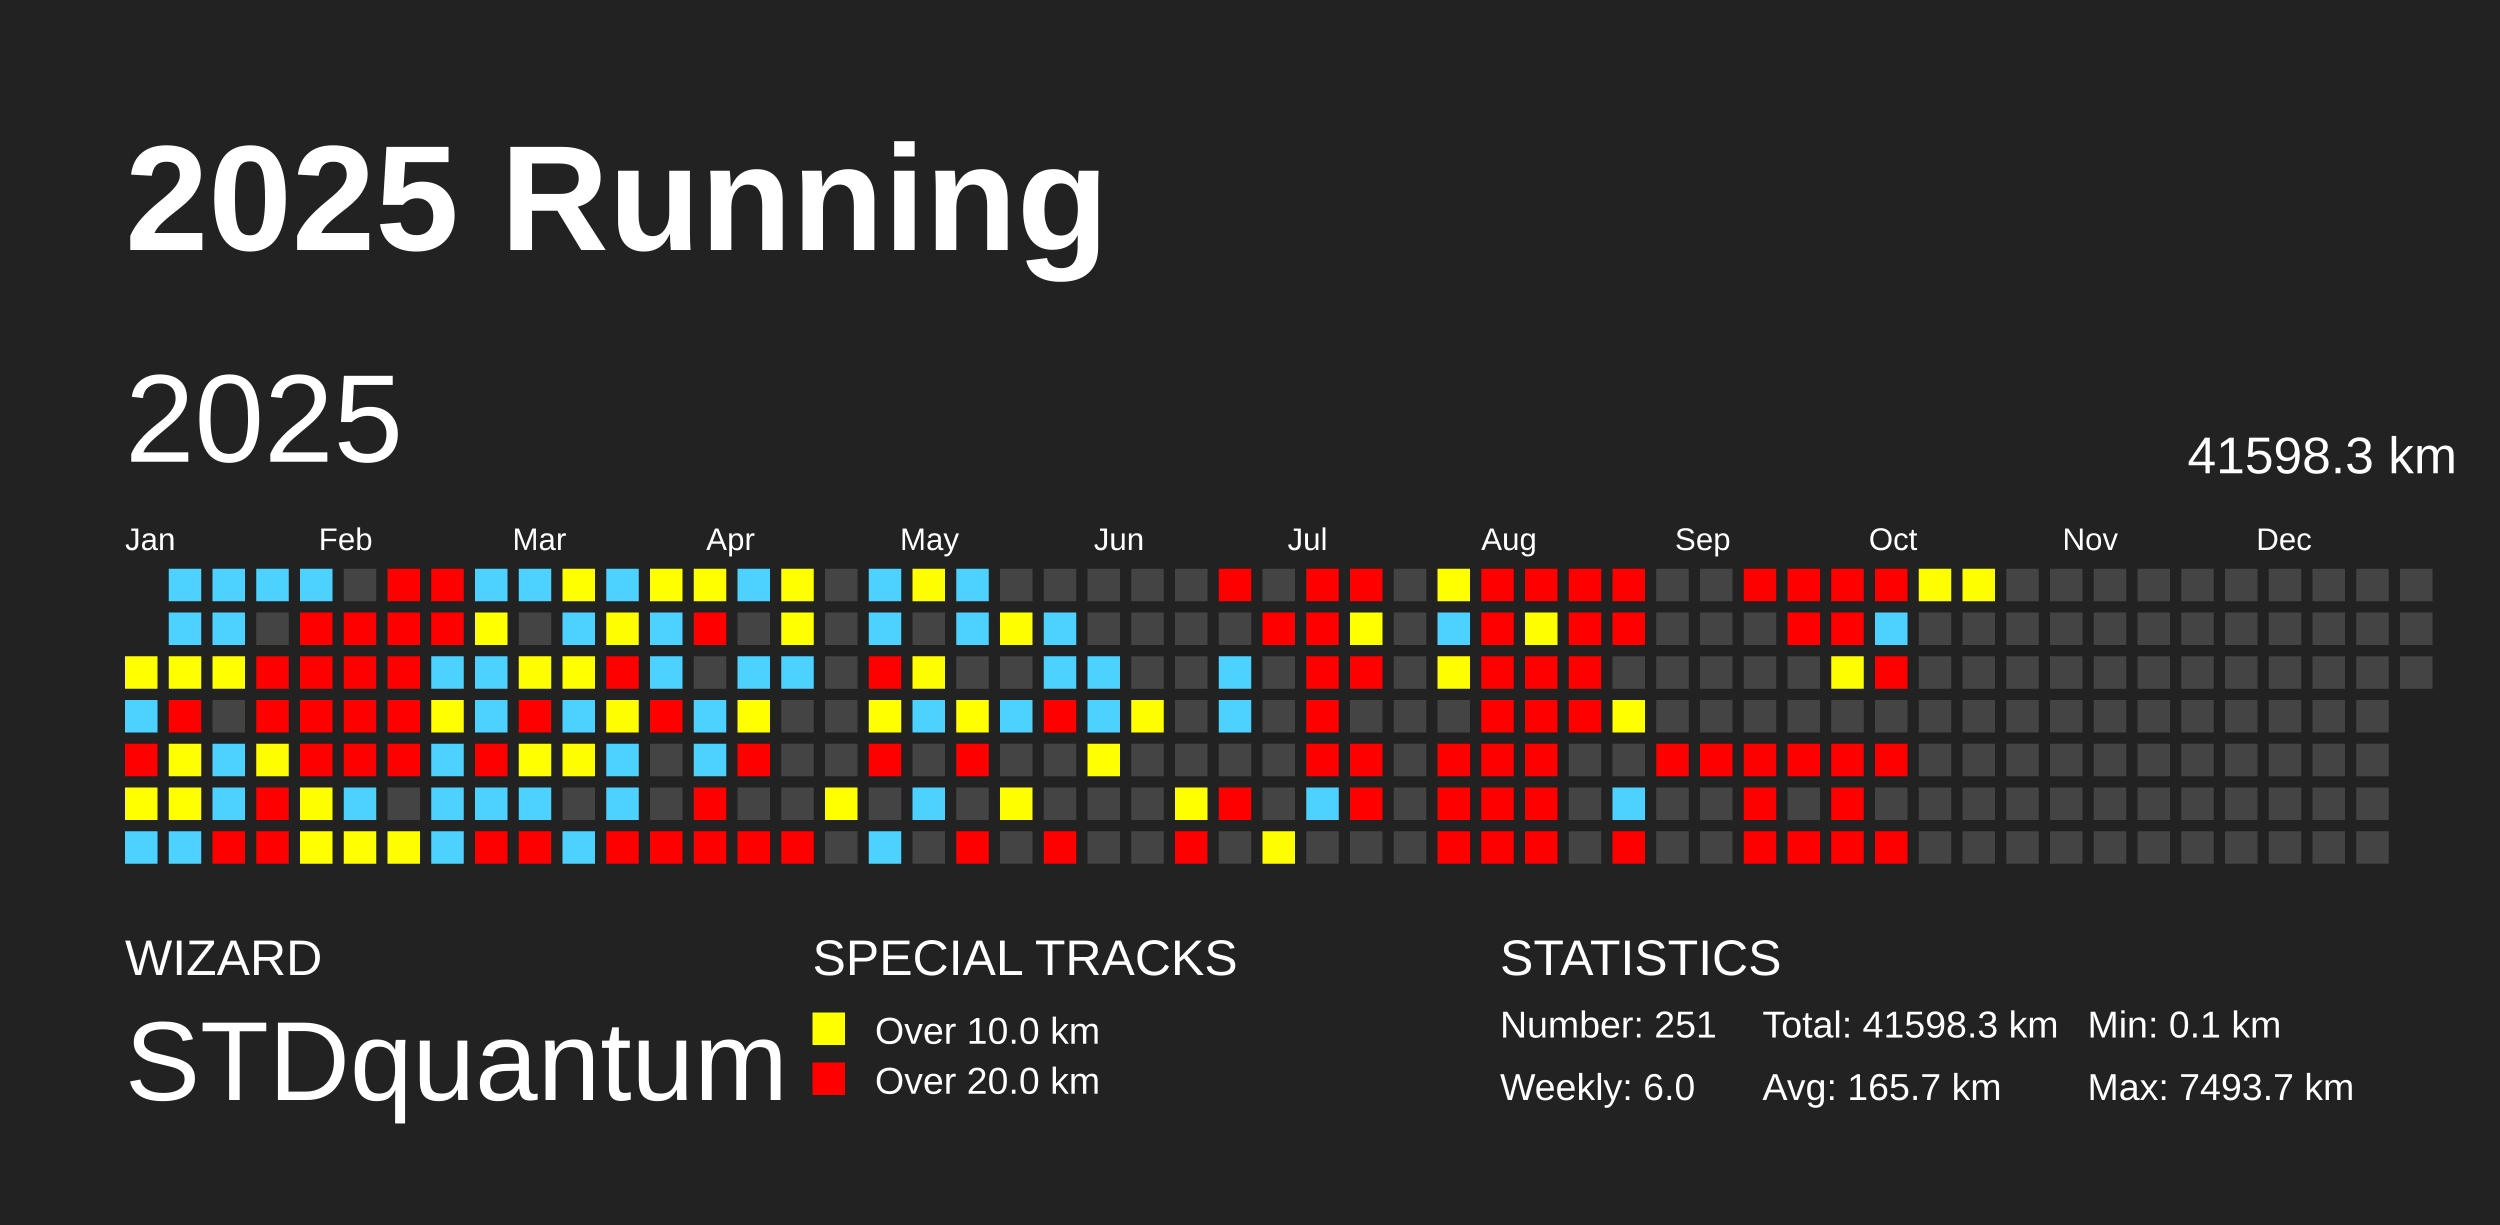
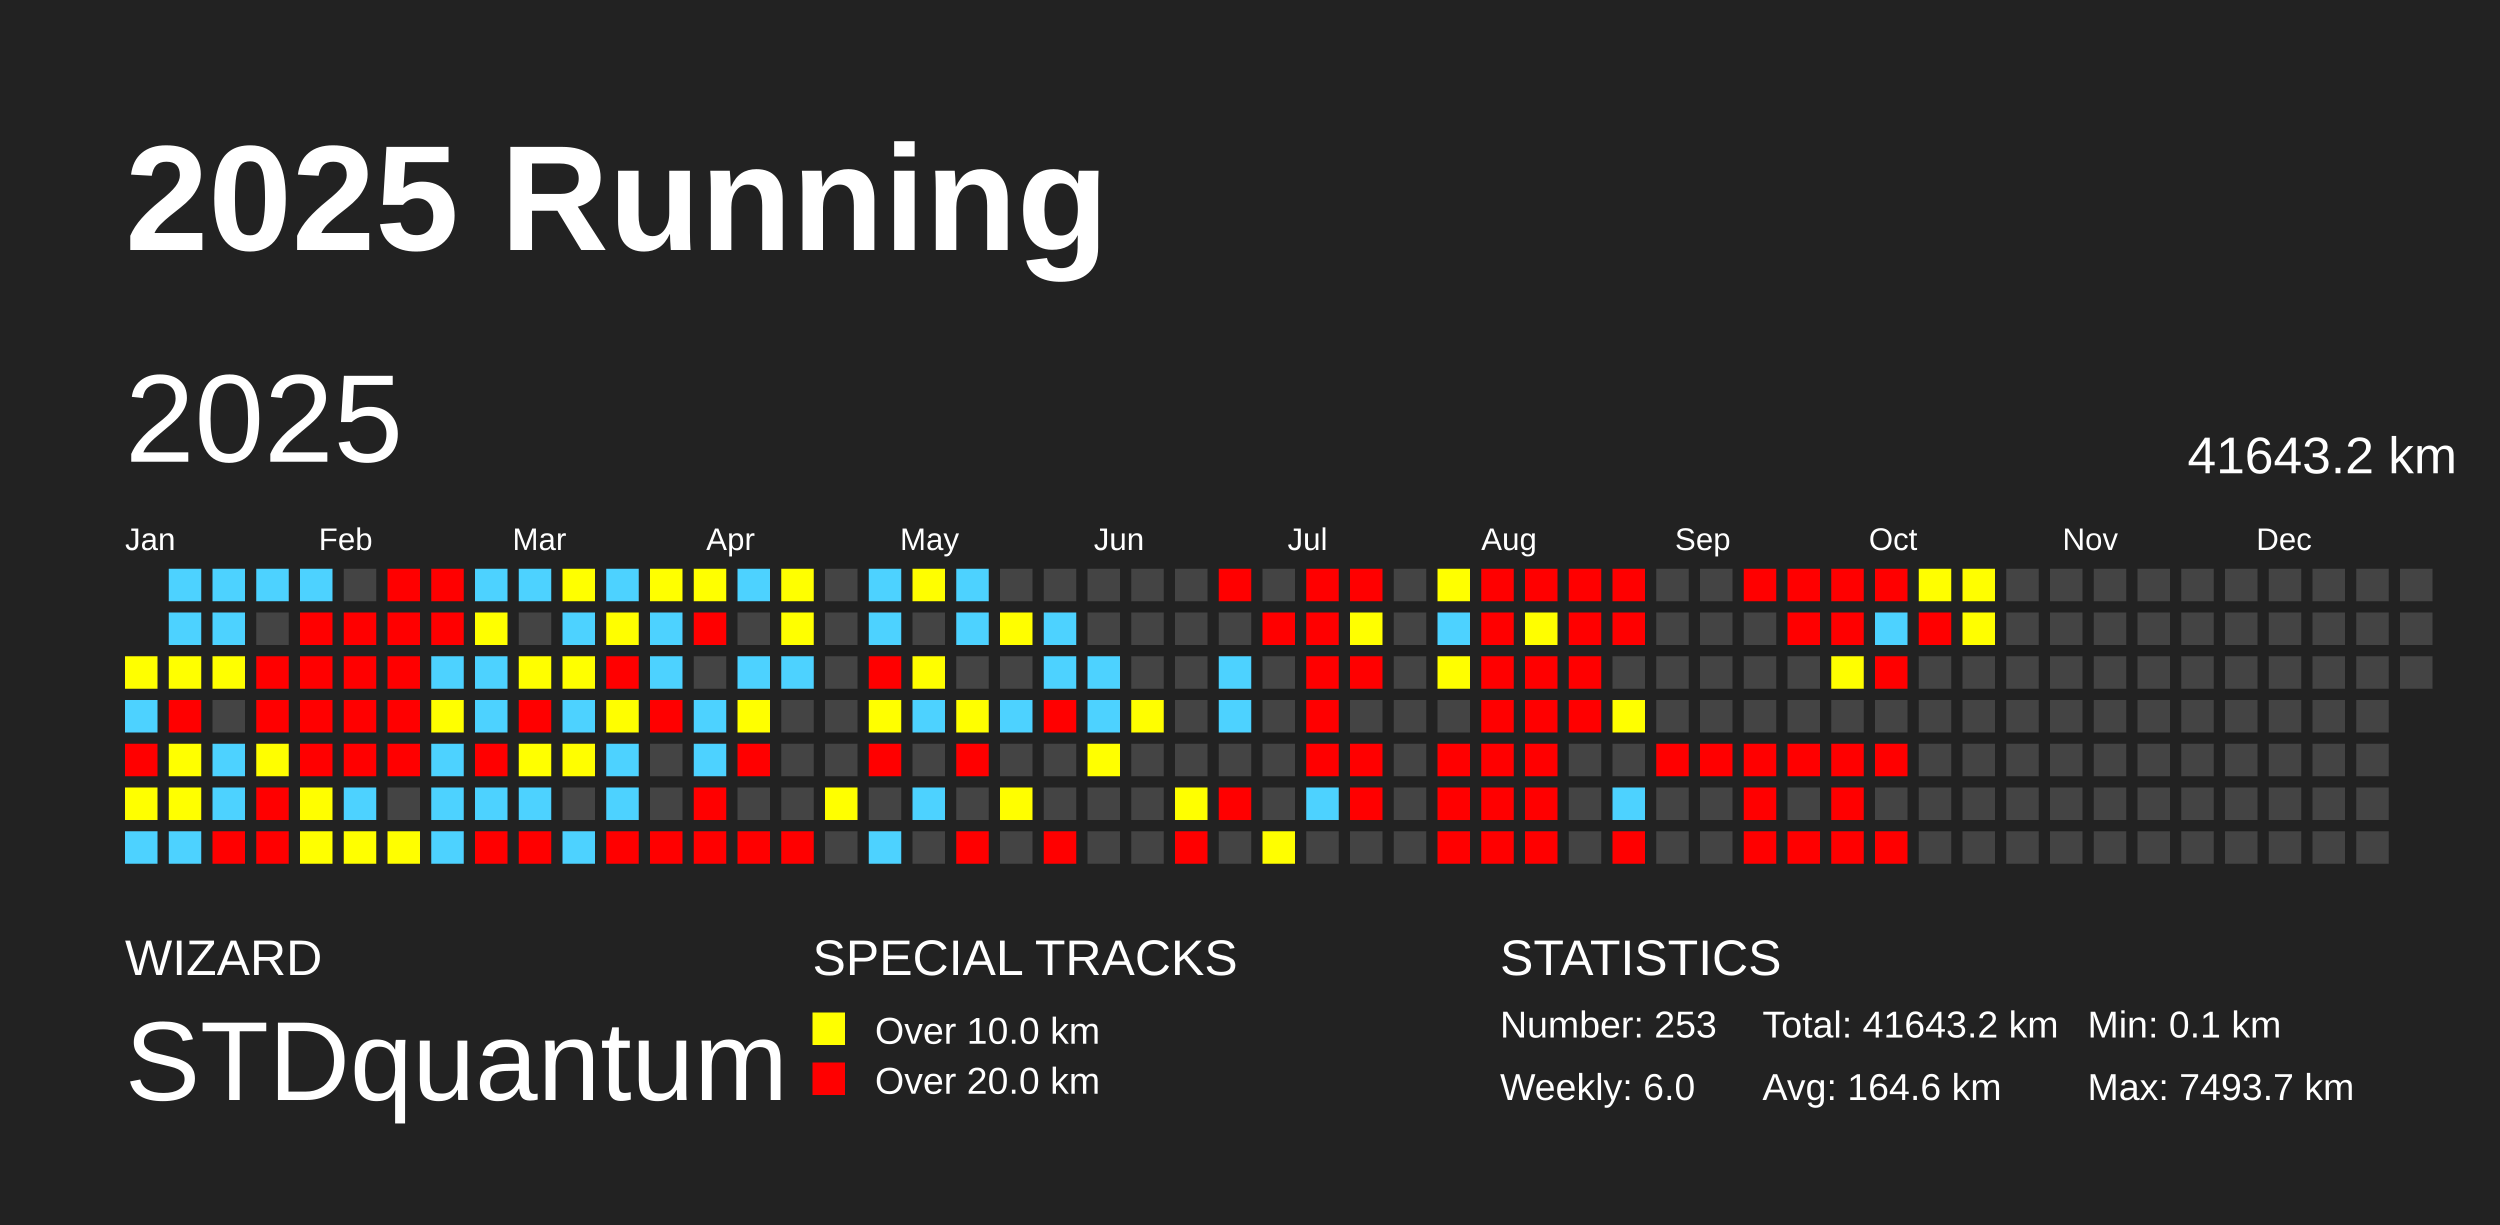
<svg xmlns="http://www.w3.org/2000/svg" baseProfile="full" height="98mm" version="1.1" viewBox="0,0,200,98" width="200mm">
  <defs />
  <rect fill="#222222" height="98" width="200" x="0" y="0" />
  <text fill="#FFFFFF" style="font-size:12px; font-family:Arial; font-weight:bold;" x="10" y="20">2025 Running</text>
  <text fill="#FFFFFF" style="font-size:4px; font-family:Arial" x="10" y="78">WIZARD</text>
  <text fill="#FFFFFF" style="font-size:9px; font-family:Arial" x="10" y="88">STDquantum</text>
  <text fill="#FFFFFF" style="font-size:4px; font-family:Arial" x="65" y="78">SPECIAL TRACKS</text>
  <rect fill="yellow" height="2.6" width="2.6" x="65" y="81" />
  <text fill="#FFFFFF" style="font-size:3px; font-family:Arial" x="70" y="83.5">Over 10.0 km</text>
  <rect fill="red" height="2.6" width="2.6" x="65" y="85" />
  <text fill="#FFFFFF" style="font-size:3px; font-family:Arial" x="70" y="87.5">Over 20.0 km</text>
  <text fill="#FFFFFF" style="font-size:4px; font-family:Arial" x="120" y="78">STATISTICS</text>
-   <text fill="#FFFFFF" style="font-size:3px; font-family:Arial" x="120" y="83">Number: 251</text>
+   <text fill="#FFFFFF" style="font-size:3px; font-family:Arial" x="120" y="83">Number: 253</text>
  <text fill="#FFFFFF" style="font-size:3px; font-family:Arial" x="120" y="88">Weekly: 6.0</text>
-   <text fill="#FFFFFF" style="font-size:3px; font-family:Arial" x="141" y="83">Total: 41598.3 km</text>
-   <text fill="#FFFFFF" style="font-size:3px; font-family:Arial" x="141" y="88">Avg: 165.7 km</text>
+   <text fill="#FFFFFF" style="font-size:3px; font-family:Arial" x="141" y="83">Total: 41643.2 km</text>
+   <text fill="#FFFFFF" style="font-size:3px; font-family:Arial" x="141" y="88">Avg: 164.6 km</text>
  <text fill="#FFFFFF" style="font-size:3px; font-family:Arial" x="167" y="83">Min: 0.1 km</text>
  <text fill="#FFFFFF" style="font-size:3px; font-family:Arial" x="167" y="88">Max: 7493.7 km</text>
  <text dominant-baseline="hanging" fill="#FFFFFF" style="font-size:10.0px; font-family:Arial;" x="10" y="30">2025</text>
-   <text dominant-baseline="hanging" fill="#FFFFFF" style="font-size:4.125px; font-family:Arial;" x="175" y="35">41598.3 km</text>
+   <text dominant-baseline="hanging" fill="#FFFFFF" style="font-size:4.125px; font-family:Arial;" x="175" y="35">41643.2 km</text>
  <text fill="#FFFFFF" style="font-size:2.5px; font-family:Arial" x="10.0" y="44">Jan</text>
  <text fill="#FFFFFF" style="font-size:2.5px; font-family:Arial" x="25.5" y="44">Feb</text>
  <text fill="#FFFFFF" style="font-size:2.5px; font-family:Arial" x="41.0" y="44">Mar</text>
  <text fill="#FFFFFF" style="font-size:2.5px; font-family:Arial" x="56.5" y="44">Apr</text>
  <text fill="#FFFFFF" style="font-size:2.5px; font-family:Arial" x="72.0" y="44">May</text>
  <text fill="#FFFFFF" style="font-size:2.5px; font-family:Arial" x="87.5" y="44">Jun</text>
  <text fill="#FFFFFF" style="font-size:2.5px; font-family:Arial" x="103.0" y="44">Jul</text>
  <text fill="#FFFFFF" style="font-size:2.5px; font-family:Arial" x="118.5" y="44">Aug</text>
  <text fill="#FFFFFF" style="font-size:2.5px; font-family:Arial" x="134.0" y="44">Sep</text>
  <text fill="#FFFFFF" style="font-size:2.5px; font-family:Arial" x="149.5" y="44">Oct</text>
  <text fill="#FFFFFF" style="font-size:2.5px; font-family:Arial" x="165.0" y="44">Nov</text>
  <text fill="#FFFFFF" style="font-size:2.5px; font-family:Arial" x="180.5" y="44">Dec</text>
  <rect fill="#ffff00" height="2.6" width="2.6" x="10.0" y="52.5" />
  <rect fill="#4dd2ff" height="2.6" width="2.6" x="10.0" y="56.0" />
  <rect fill="red" height="2.6" width="2.6" x="10.0" y="59.5" />
  <rect fill="#ffff00" height="2.6" width="2.6" x="10.0" y="63.0" />
  <rect fill="#4dd2ff" height="2.6" width="2.6" x="10.0" y="66.5" />
  <rect fill="#4dd2ff" height="2.6" width="2.6" x="13.5" y="45.5" />
  <rect fill="#4dd2ff" height="2.6" width="2.6" x="13.5" y="49.0" />
  <rect fill="#ffff00" height="2.6" width="2.6" x="13.5" y="52.5" />
  <rect fill="red" height="2.6" width="2.6" x="13.5" y="56.0" />
  <rect fill="#ffff00" height="2.6" width="2.6" x="13.5" y="59.5" />
  <rect fill="#ffff00" height="2.6" width="2.6" x="13.5" y="63.0" />
  <rect fill="#4dd2ff" height="2.6" width="2.6" x="13.5" y="66.5" />
  <rect fill="#4dd2ff" height="2.6" width="2.6" x="17.0" y="45.5" />
  <rect fill="#4dd2ff" height="2.6" width="2.6" x="17.0" y="49.0" />
  <rect fill="#ffff00" height="2.6" width="2.6" x="17.0" y="52.5" />
  <rect fill="#444444" height="2.6" width="2.6" x="17.0" y="56.0" />
  <rect fill="#4dd2ff" height="2.6" width="2.6" x="17.0" y="59.5" />
  <rect fill="#4dd2ff" height="2.6" width="2.6" x="17.0" y="63.0" />
  <rect fill="red" height="2.6" width="2.6" x="17.0" y="66.5" />
  <rect fill="#4dd2ff" height="2.6" width="2.6" x="20.5" y="45.5" />
  <rect fill="#444444" height="2.6" width="2.6" x="20.5" y="49.0" />
  <rect fill="red" height="2.6" width="2.6" x="20.5" y="52.5" />
  <rect fill="red" height="2.6" width="2.6" x="20.5" y="56.0" />
  <rect fill="#fffe00" height="2.6" width="2.6" x="20.5" y="59.5" />
  <rect fill="red" height="2.6" width="2.6" x="20.5" y="63.0" />
  <rect fill="red" height="2.6" width="2.6" x="20.5" y="66.5" />
  <rect fill="#4dd2ff" height="2.6" width="2.6" x="24.0" y="45.5" />
  <rect fill="red" height="2.6" width="2.6" x="24.0" y="49.0" />
  <rect fill="red" height="2.6" width="2.6" x="24.0" y="52.5" />
  <rect fill="red" height="2.6" width="2.6" x="24.0" y="56.0" />
  <rect fill="red" height="2.6" width="2.6" x="24.0" y="59.5" />
  <rect fill="#fffe00" height="2.6" width="2.6" x="24.0" y="63.0" />
  <rect fill="#ffff00" height="2.6" width="2.6" x="24.0" y="66.5" />
  <rect fill="#444444" height="2.6" width="2.6" x="27.5" y="45.5" />
  <rect fill="red" height="2.6" width="2.6" x="27.5" y="49.0" />
  <rect fill="red" height="2.6" width="2.6" x="27.5" y="52.5" />
  <rect fill="red" height="2.6" width="2.6" x="27.5" y="56.0" />
  <rect fill="red" height="2.6" width="2.6" x="27.5" y="59.5" />
  <rect fill="#4dd2ff" height="2.6" width="2.6" x="27.5" y="63.0" />
  <rect fill="#ffff00" height="2.6" width="2.6" x="27.5" y="66.5" />
  <rect fill="red" height="2.6" width="2.6" x="31.0" y="45.5" />
  <rect fill="red" height="2.6" width="2.6" x="31.0" y="49.0" />
  <rect fill="red" height="2.6" width="2.6" x="31.0" y="52.5" />
  <rect fill="red" height="2.6" width="2.6" x="31.0" y="56.0" />
  <rect fill="red" height="2.6" width="2.6" x="31.0" y="59.5" />
  <rect fill="#444444" height="2.6" width="2.6" x="31.0" y="63.0" />
  <rect fill="#fffe00" height="2.6" width="2.6" x="31.0" y="66.5" />
  <rect fill="red" height="2.6" width="2.6" x="34.5" y="45.5" />
  <rect fill="red" height="2.6" width="2.6" x="34.5" y="49.0" />
  <rect fill="#4dd2ff" height="2.6" width="2.6" x="34.5" y="52.5" />
  <rect fill="#ffff00" height="2.6" width="2.6" x="34.5" y="56.0" />
  <rect fill="#4dd2ff" height="2.6" width="2.6" x="34.5" y="59.5" />
  <rect fill="#4dd2ff" height="2.6" width="2.6" x="34.5" y="63.0" />
  <rect fill="#4dd2ff" height="2.6" width="2.6" x="34.5" y="66.5" />
  <rect fill="#4dd2ff" height="2.6" width="2.6" x="38.0" y="45.5" />
  <rect fill="#ffff00" height="2.6" width="2.6" x="38.0" y="49.0" />
  <rect fill="#4dd2ff" height="2.6" width="2.6" x="38.0" y="52.5" />
  <rect fill="#4dd2ff" height="2.6" width="2.6" x="38.0" y="56.0" />
  <rect fill="red" height="2.6" width="2.6" x="38.0" y="59.5" />
  <rect fill="#4dd2ff" height="2.6" width="2.6" x="38.0" y="63.0" />
  <rect fill="red" height="2.6" width="2.6" x="38.0" y="66.5" />
  <rect fill="#4dd2ff" height="2.6" width="2.6" x="41.5" y="45.5" />
  <rect fill="#444444" height="2.6" width="2.6" x="41.5" y="49.0" />
  <rect fill="#fffe00" height="2.6" width="2.6" x="41.5" y="52.5" />
  <rect fill="red" height="2.6" width="2.6" x="41.5" y="56.0" />
  <rect fill="#ffff00" height="2.6" width="2.6" x="41.5" y="59.5" />
  <rect fill="#4dd2ff" height="2.6" width="2.6" x="41.5" y="63.0" />
  <rect fill="red" height="2.6" width="2.6" x="41.5" y="66.5" />
  <rect fill="#ffff00" height="2.6" width="2.6" x="45.0" y="45.5" />
  <rect fill="#4dd2ff" height="2.6" width="2.6" x="45.0" y="49.0" />
  <rect fill="#ffff00" height="2.6" width="2.6" x="45.0" y="52.5" />
  <rect fill="#4dd2ff" height="2.6" width="2.6" x="45.0" y="56.0" />
  <rect fill="#fffe00" height="2.6" width="2.6" x="45.0" y="59.5" />
  <rect fill="#444444" height="2.6" width="2.6" x="45.0" y="63.0" />
  <rect fill="#4dd2ff" height="2.6" width="2.6" x="45.0" y="66.5" />
  <rect fill="#4dd2ff" height="2.6" width="2.6" x="48.5" y="45.5" />
  <rect fill="#fffe00" height="2.6" width="2.6" x="48.5" y="49.0" />
  <rect fill="red" height="2.6" width="2.6" x="48.5" y="52.5" />
  <rect fill="#fffe00" height="2.6" width="2.6" x="48.5" y="56.0" />
  <rect fill="#4dd2ff" height="2.6" width="2.6" x="48.5" y="59.5" />
  <rect fill="#4dd2ff" height="2.6" width="2.6" x="48.5" y="63.0" />
  <rect fill="red" height="2.6" width="2.6" x="48.5" y="66.5" />
  <rect fill="#ffff00" height="2.6" width="2.6" x="52.0" y="45.5" />
  <rect fill="#4dd2ff" height="2.6" width="2.6" x="52.0" y="49.0" />
  <rect fill="#4dd2ff" height="2.6" width="2.6" x="52.0" y="52.5" />
  <rect fill="red" height="2.6" width="2.6" x="52.0" y="56.0" />
  <rect fill="#444444" height="2.6" width="2.6" x="52.0" y="59.5" />
  <rect fill="#444444" height="2.6" width="2.6" x="52.0" y="63.0" />
  <rect fill="red" height="2.6" width="2.6" x="52.0" y="66.5" />
  <rect fill="#ffff00" height="2.6" width="2.6" x="55.5" y="45.5" />
  <rect fill="red" height="2.6" width="2.6" x="55.5" y="49.0" />
  <rect fill="#444444" height="2.6" width="2.6" x="55.5" y="52.5" />
  <rect fill="#4dd2ff" height="2.6" width="2.6" x="55.5" y="56.0" />
  <rect fill="#4dd2ff" height="2.6" width="2.6" x="55.5" y="59.5" />
  <rect fill="red" height="2.6" width="2.6" x="55.5" y="63.0" />
  <rect fill="red" height="2.6" width="2.6" x="55.5" y="66.5" />
  <rect fill="#4dd2ff" height="2.6" width="2.6" x="59.0" y="45.5" />
  <rect fill="#444444" height="2.6" width="2.6" x="59.0" y="49.0" />
  <rect fill="#4dd2ff" height="2.6" width="2.6" x="59.0" y="52.5" />
  <rect fill="#ffff00" height="2.6" width="2.6" x="59.0" y="56.0" />
  <rect fill="red" height="2.6" width="2.6" x="59.0" y="59.5" />
  <rect fill="#444444" height="2.6" width="2.6" x="59.0" y="63.0" />
  <rect fill="red" height="2.6" width="2.6" x="59.0" y="66.5" />
  <rect fill="#ffff00" height="2.6" width="2.6" x="62.5" y="45.5" />
  <rect fill="#ffff00" height="2.6" width="2.6" x="62.5" y="49.0" />
  <rect fill="#4dd2ff" height="2.6" width="2.6" x="62.5" y="52.5" />
  <rect fill="#444444" height="2.6" width="2.6" x="62.5" y="56.0" />
  <rect fill="#444444" height="2.6" width="2.6" x="62.5" y="59.5" />
  <rect fill="#444444" height="2.6" width="2.6" x="62.5" y="63.0" />
  <rect fill="red" height="2.6" width="2.6" x="62.5" y="66.5" />
  <rect fill="#444444" height="2.6" width="2.6" x="66.0" y="45.5" />
  <rect fill="#444444" height="2.6" width="2.6" x="66.0" y="49.0" />
  <rect fill="#444444" height="2.6" width="2.6" x="66.0" y="52.5" />
  <rect fill="#444444" height="2.6" width="2.6" x="66.0" y="56.0" />
  <rect fill="#444444" height="2.6" width="2.6" x="66.0" y="59.5" />
  <rect fill="#ffff00" height="2.6" width="2.6" x="66.0" y="63.0" />
  <rect fill="#444444" height="2.6" width="2.6" x="66.0" y="66.5" />
  <rect fill="#4dd2ff" height="2.6" width="2.6" x="69.5" y="45.5" />
  <rect fill="#4dd2ff" height="2.6" width="2.6" x="69.5" y="49.0" />
  <rect fill="red" height="2.6" width="2.6" x="69.5" y="52.5" />
  <rect fill="#ffff00" height="2.6" width="2.6" x="69.5" y="56.0" />
  <rect fill="red" height="2.6" width="2.6" x="69.5" y="59.5" />
  <rect fill="#444444" height="2.6" width="2.6" x="69.5" y="63.0" />
  <rect fill="#4dd2ff" height="2.6" width="2.6" x="69.5" y="66.5" />
  <rect fill="#fffe00" height="2.6" width="2.6" x="73.0" y="45.5" />
  <rect fill="#444444" height="2.6" width="2.6" x="73.0" y="49.0" />
  <rect fill="#fffe00" height="2.6" width="2.6" x="73.0" y="52.5" />
  <rect fill="#4dd2ff" height="2.6" width="2.6" x="73.0" y="56.0" />
  <rect fill="#444444" height="2.6" width="2.6" x="73.0" y="59.5" />
  <rect fill="#4dd2ff" height="2.6" width="2.6" x="73.0" y="63.0" />
  <rect fill="#444444" height="2.6" width="2.6" x="73.0" y="66.5" />
  <rect fill="#4dd2ff" height="2.6" width="2.6" x="76.5" y="45.5" />
  <rect fill="#4dd2ff" height="2.6" width="2.6" x="76.5" y="49.0" />
  <rect fill="#444444" height="2.6" width="2.6" x="76.5" y="52.5" />
  <rect fill="#ffff00" height="2.6" width="2.6" x="76.5" y="56.0" />
  <rect fill="red" height="2.6" width="2.6" x="76.5" y="59.5" />
  <rect fill="#444444" height="2.6" width="2.6" x="76.5" y="63.0" />
  <rect fill="red" height="2.6" width="2.6" x="76.5" y="66.5" />
  <rect fill="#444444" height="2.6" width="2.6" x="80.0" y="45.5" />
  <rect fill="#fffe00" height="2.6" width="2.6" x="80.0" y="49.0" />
  <rect fill="#444444" height="2.6" width="2.6" x="80.0" y="52.5" />
  <rect fill="#4dd2ff" height="2.6" width="2.6" x="80.0" y="56.0" />
  <rect fill="#444444" height="2.6" width="2.6" x="80.0" y="59.5" />
  <rect fill="#fffe00" height="2.6" width="2.6" x="80.0" y="63.0" />
  <rect fill="#444444" height="2.6" width="2.6" x="80.0" y="66.5" />
  <rect fill="#444444" height="2.6" width="2.6" x="83.5" y="45.5" />
  <rect fill="#4dd2ff" height="2.6" width="2.6" x="83.5" y="49.0" />
  <rect fill="#4dd2ff" height="2.6" width="2.6" x="83.5" y="52.5" />
  <rect fill="red" height="2.6" width="2.6" x="83.5" y="56.0" />
  <rect fill="#444444" height="2.6" width="2.6" x="83.5" y="59.5" />
  <rect fill="#444444" height="2.6" width="2.6" x="83.5" y="63.0" />
  <rect fill="red" height="2.6" width="2.6" x="83.5" y="66.5" />
  <rect fill="#444444" height="2.6" width="2.6" x="87.0" y="45.5" />
  <rect fill="#444444" height="2.6" width="2.6" x="87.0" y="49.0" />
  <rect fill="#4dd2ff" height="2.6" width="2.6" x="87.0" y="52.5" />
  <rect fill="#4dd2ff" height="2.6" width="2.6" x="87.0" y="56.0" />
  <rect fill="#ffff00" height="2.6" width="2.6" x="87.0" y="59.5" />
  <rect fill="#444444" height="2.6" width="2.6" x="87.0" y="63.0" />
  <rect fill="#444444" height="2.6" width="2.6" x="87.0" y="66.5" />
  <rect fill="#444444" height="2.6" width="2.6" x="90.5" y="45.5" />
  <rect fill="#444444" height="2.6" width="2.6" x="90.5" y="49.0" />
  <rect fill="#444444" height="2.6" width="2.6" x="90.5" y="52.5" />
  <rect fill="#fffe00" height="2.6" width="2.6" x="90.5" y="56.0" />
  <rect fill="#444444" height="2.6" width="2.6" x="90.5" y="59.5" />
  <rect fill="#444444" height="2.6" width="2.6" x="90.5" y="63.0" />
  <rect fill="#444444" height="2.6" width="2.6" x="90.5" y="66.5" />
  <rect fill="#444444" height="2.6" width="2.6" x="94.0" y="45.5" />
  <rect fill="#444444" height="2.6" width="2.6" x="94.0" y="49.0" />
  <rect fill="#444444" height="2.6" width="2.6" x="94.0" y="52.5" />
  <rect fill="#444444" height="2.6" width="2.6" x="94.0" y="56.0" />
  <rect fill="#444444" height="2.6" width="2.6" x="94.0" y="59.5" />
  <rect fill="#ffff00" height="2.6" width="2.6" x="94.0" y="63.0" />
  <rect fill="red" height="2.6" width="2.6" x="94.0" y="66.5" />
  <rect fill="red" height="2.6" width="2.6" x="97.5" y="45.5" />
  <rect fill="#444444" height="2.6" width="2.6" x="97.5" y="49.0" />
  <rect fill="#4dd2ff" height="2.6" width="2.6" x="97.5" y="52.5" />
  <rect fill="#4dd2ff" height="2.6" width="2.6" x="97.5" y="56.0" />
  <rect fill="#444444" height="2.6" width="2.6" x="97.5" y="59.5" />
  <rect fill="red" height="2.6" width="2.6" x="97.5" y="63.0" />
  <rect fill="#444444" height="2.6" width="2.6" x="97.5" y="66.5" />
  <rect fill="#444444" height="2.6" width="2.6" x="101.0" y="45.5" />
  <rect fill="red" height="2.6" width="2.6" x="101.0" y="49.0" />
  <rect fill="#444444" height="2.6" width="2.6" x="101.0" y="52.5" />
  <rect fill="#444444" height="2.6" width="2.6" x="101.0" y="56.0" />
  <rect fill="#444444" height="2.6" width="2.6" x="101.0" y="59.5" />
  <rect fill="#444444" height="2.6" width="2.6" x="101.0" y="63.0" />
  <rect fill="#fffe00" height="2.6" width="2.6" x="101.0" y="66.5" />
  <rect fill="red" height="2.6" width="2.6" x="104.5" y="45.5" />
  <rect fill="red" height="2.6" width="2.6" x="104.5" y="49.0" />
  <rect fill="red" height="2.6" width="2.6" x="104.5" y="52.5" />
  <rect fill="red" height="2.6" width="2.6" x="104.5" y="56.0" />
  <rect fill="red" height="2.6" width="2.6" x="104.5" y="59.5" />
  <rect fill="#4dd2ff" height="2.6" width="2.6" x="104.5" y="63.0" />
  <rect fill="#444444" height="2.6" width="2.6" x="104.5" y="66.5" />
  <rect fill="red" height="2.6" width="2.6" x="108.0" y="45.5" />
  <rect fill="#ffff00" height="2.6" width="2.6" x="108.0" y="49.0" />
  <rect fill="red" height="2.6" width="2.6" x="108.0" y="52.5" />
  <rect fill="#444444" height="2.6" width="2.6" x="108.0" y="56.0" />
  <rect fill="red" height="2.6" width="2.6" x="108.0" y="59.5" />
  <rect fill="red" height="2.6" width="2.6" x="108.0" y="63.0" />
  <rect fill="#444444" height="2.6" width="2.6" x="108.0" y="66.5" />
  <rect fill="#444444" height="2.6" width="2.6" x="111.5" y="45.5" />
  <rect fill="#444444" height="2.6" width="2.6" x="111.5" y="49.0" />
  <rect fill="#444444" height="2.6" width="2.6" x="111.5" y="52.5" />
  <rect fill="#444444" height="2.6" width="2.6" x="111.5" y="56.0" />
  <rect fill="#444444" height="2.6" width="2.6" x="111.5" y="59.5" />
  <rect fill="#444444" height="2.6" width="2.6" x="111.5" y="63.0" />
  <rect fill="#444444" height="2.6" width="2.6" x="111.5" y="66.5" />
  <rect fill="#ffff00" height="2.6" width="2.6" x="115.0" y="45.5" />
  <rect fill="#4dd2ff" height="2.6" width="2.6" x="115.0" y="49.0" />
  <rect fill="#fffe00" height="2.6" width="2.6" x="115.0" y="52.5" />
  <rect fill="#444444" height="2.6" width="2.6" x="115.0" y="56.0" />
  <rect fill="red" height="2.6" width="2.6" x="115.0" y="59.5" />
  <rect fill="red" height="2.6" width="2.6" x="115.0" y="63.0" />
  <rect fill="red" height="2.6" width="2.6" x="115.0" y="66.5" />
  <rect fill="red" height="2.6" width="2.6" x="118.5" y="45.5" />
  <rect fill="red" height="2.6" width="2.6" x="118.5" y="49.0" />
  <rect fill="red" height="2.6" width="2.6" x="118.5" y="52.5" />
  <rect fill="red" height="2.6" width="2.6" x="118.5" y="56.0" />
  <rect fill="red" height="2.6" width="2.6" x="118.5" y="59.5" />
  <rect fill="red" height="2.6" width="2.6" x="118.5" y="63.0" />
  <rect fill="red" height="2.6" width="2.6" x="118.5" y="66.5" />
  <rect fill="red" height="2.6" width="2.6" x="122.0" y="45.5" />
  <rect fill="#fffe00" height="2.6" width="2.6" x="122.0" y="49.0" />
  <rect fill="red" height="2.6" width="2.6" x="122.0" y="52.5" />
  <rect fill="red" height="2.6" width="2.6" x="122.0" y="56.0" />
  <rect fill="red" height="2.6" width="2.6" x="122.0" y="59.5" />
  <rect fill="red" height="2.6" width="2.6" x="122.0" y="63.0" />
  <rect fill="red" height="2.6" width="2.6" x="122.0" y="66.5" />
  <rect fill="red" height="2.6" width="2.6" x="125.5" y="45.5" />
  <rect fill="red" height="2.6" width="2.6" x="125.5" y="49.0" />
  <rect fill="red" height="2.6" width="2.6" x="125.5" y="52.5" />
  <rect fill="red" height="2.6" width="2.6" x="125.5" y="56.0" />
  <rect fill="#444444" height="2.6" width="2.6" x="125.5" y="59.5" />
  <rect fill="#444444" height="2.6" width="2.6" x="125.5" y="63.0" />
  <rect fill="#444444" height="2.6" width="2.6" x="125.5" y="66.5" />
  <rect fill="red" height="2.6" width="2.6" x="129.0" y="45.5" />
  <rect fill="red" height="2.6" width="2.6" x="129.0" y="49.0" />
  <rect fill="#444444" height="2.6" width="2.6" x="129.0" y="52.5" />
  <rect fill="#ffff00" height="2.6" width="2.6" x="129.0" y="56.0" />
  <rect fill="#444444" height="2.6" width="2.6" x="129.0" y="59.5" />
  <rect fill="#4dd2ff" height="2.6" width="2.6" x="129.0" y="63.0" />
  <rect fill="red" height="2.6" width="2.6" x="129.0" y="66.5" />
  <rect fill="#444444" height="2.6" width="2.6" x="132.5" y="45.5" />
  <rect fill="#444444" height="2.6" width="2.6" x="132.5" y="49.0" />
  <rect fill="#444444" height="2.6" width="2.6" x="132.5" y="52.5" />
  <rect fill="#444444" height="2.6" width="2.6" x="132.5" y="56.0" />
  <rect fill="red" height="2.6" width="2.6" x="132.5" y="59.5" />
  <rect fill="#444444" height="2.6" width="2.6" x="132.5" y="63.0" />
  <rect fill="#444444" height="2.6" width="2.6" x="132.5" y="66.5" />
  <rect fill="#444444" height="2.6" width="2.6" x="136.0" y="45.5" />
  <rect fill="#444444" height="2.6" width="2.6" x="136.0" y="49.0" />
  <rect fill="#444444" height="2.6" width="2.6" x="136.0" y="52.5" />
  <rect fill="#444444" height="2.6" width="2.6" x="136.0" y="56.0" />
  <rect fill="red" height="2.6" width="2.6" x="136.0" y="59.5" />
  <rect fill="#444444" height="2.6" width="2.6" x="136.0" y="63.0" />
  <rect fill="#444444" height="2.6" width="2.6" x="136.0" y="66.5" />
  <rect fill="red" height="2.6" width="2.6" x="139.5" y="45.5" />
  <rect fill="#444444" height="2.6" width="2.6" x="139.5" y="49.0" />
  <rect fill="#444444" height="2.6" width="2.6" x="139.5" y="52.5" />
  <rect fill="#444444" height="2.6" width="2.6" x="139.5" y="56.0" />
  <rect fill="red" height="2.6" width="2.6" x="139.5" y="59.5" />
  <rect fill="red" height="2.6" width="2.6" x="139.5" y="63.0" />
  <rect fill="red" height="2.6" width="2.6" x="139.5" y="66.5" />
  <rect fill="red" height="2.6" width="2.6" x="143.0" y="45.5" />
  <rect fill="red" height="2.6" width="2.6" x="143.0" y="49.0" />
  <rect fill="#444444" height="2.6" width="2.6" x="143.0" y="52.5" />
  <rect fill="#444444" height="2.6" width="2.6" x="143.0" y="56.0" />
  <rect fill="red" height="2.6" width="2.6" x="143.0" y="59.5" />
  <rect fill="#444444" height="2.6" width="2.6" x="143.0" y="63.0" />
  <rect fill="red" height="2.6" width="2.6" x="143.0" y="66.5" />
  <rect fill="red" height="2.6" width="2.6" x="146.5" y="45.5" />
  <rect fill="red" height="2.6" width="2.6" x="146.5" y="49.0" />
  <rect fill="#fffe00" height="2.6" width="2.6" x="146.5" y="52.5" />
  <rect fill="#444444" height="2.6" width="2.6" x="146.5" y="56.0" />
  <rect fill="red" height="2.6" width="2.6" x="146.5" y="59.5" />
  <rect fill="red" height="2.6" width="2.6" x="146.5" y="63.0" />
  <rect fill="red" height="2.6" width="2.6" x="146.5" y="66.5" />
  <rect fill="red" height="2.6" width="2.6" x="150.0" y="45.5" />
  <rect fill="#4dd2ff" height="2.6" width="2.6" x="150.0" y="49.0" />
  <rect fill="red" height="2.6" width="2.6" x="150.0" y="52.5" />
  <rect fill="#444444" height="2.6" width="2.6" x="150.0" y="56.0" />
  <rect fill="red" height="2.6" width="2.6" x="150.0" y="59.5" />
  <rect fill="#444444" height="2.6" width="2.6" x="150.0" y="63.0" />
  <rect fill="red" height="2.6" width="2.6" x="150.0" y="66.5" />
  <rect fill="#fffe00" height="2.6" width="2.6" x="153.5" y="45.5" />
-   <rect fill="#444444" height="2.6" width="2.6" x="153.5" y="49.0" />
+   <rect fill="red" height="2.6" width="2.6" x="153.5" y="49.0" />
  <rect fill="#444444" height="2.6" width="2.6" x="153.5" y="52.5" />
  <rect fill="#444444" height="2.6" width="2.6" x="153.5" y="56.0" />
  <rect fill="#444444" height="2.6" width="2.6" x="153.5" y="59.5" />
  <rect fill="#444444" height="2.6" width="2.6" x="153.5" y="63.0" />
  <rect fill="#444444" height="2.6" width="2.6" x="153.5" y="66.5" />
  <rect fill="#fffe00" height="2.6" width="2.6" x="157.0" y="45.5" />
-   <rect fill="#444444" height="2.6" width="2.6" x="157.0" y="49.0" />
+   <rect fill="#fffe00" height="2.6" width="2.6" x="157.0" y="49.0" />
  <rect fill="#444444" height="2.6" width="2.6" x="157.0" y="52.5" />
  <rect fill="#444444" height="2.6" width="2.6" x="157.0" y="56.0" />
  <rect fill="#444444" height="2.6" width="2.6" x="157.0" y="59.5" />
  <rect fill="#444444" height="2.6" width="2.6" x="157.0" y="63.0" />
  <rect fill="#444444" height="2.6" width="2.6" x="157.0" y="66.5" />
  <rect fill="#444444" height="2.6" width="2.6" x="160.5" y="45.5" />
  <rect fill="#444444" height="2.6" width="2.6" x="160.5" y="49.0" />
  <rect fill="#444444" height="2.6" width="2.6" x="160.5" y="52.5" />
  <rect fill="#444444" height="2.6" width="2.6" x="160.5" y="56.0" />
  <rect fill="#444444" height="2.6" width="2.6" x="160.5" y="59.5" />
  <rect fill="#444444" height="2.6" width="2.6" x="160.5" y="63.0" />
  <rect fill="#444444" height="2.6" width="2.6" x="160.5" y="66.5" />
  <rect fill="#444444" height="2.6" width="2.6" x="164.0" y="45.5" />
  <rect fill="#444444" height="2.6" width="2.6" x="164.0" y="49.0" />
  <rect fill="#444444" height="2.6" width="2.6" x="164.0" y="52.5" />
  <rect fill="#444444" height="2.6" width="2.6" x="164.0" y="56.0" />
  <rect fill="#444444" height="2.6" width="2.6" x="164.0" y="59.5" />
  <rect fill="#444444" height="2.6" width="2.6" x="164.0" y="63.0" />
  <rect fill="#444444" height="2.6" width="2.6" x="164.0" y="66.5" />
  <rect fill="#444444" height="2.6" width="2.6" x="167.5" y="45.5" />
  <rect fill="#444444" height="2.6" width="2.6" x="167.5" y="49.0" />
  <rect fill="#444444" height="2.6" width="2.6" x="167.5" y="52.5" />
  <rect fill="#444444" height="2.6" width="2.6" x="167.5" y="56.0" />
  <rect fill="#444444" height="2.6" width="2.6" x="167.5" y="59.5" />
  <rect fill="#444444" height="2.6" width="2.6" x="167.5" y="63.0" />
  <rect fill="#444444" height="2.6" width="2.6" x="167.5" y="66.5" />
  <rect fill="#444444" height="2.6" width="2.6" x="171.0" y="45.5" />
  <rect fill="#444444" height="2.6" width="2.6" x="171.0" y="49.0" />
  <rect fill="#444444" height="2.6" width="2.6" x="171.0" y="52.5" />
  <rect fill="#444444" height="2.6" width="2.6" x="171.0" y="56.0" />
  <rect fill="#444444" height="2.6" width="2.6" x="171.0" y="59.5" />
  <rect fill="#444444" height="2.6" width="2.6" x="171.0" y="63.0" />
  <rect fill="#444444" height="2.6" width="2.6" x="171.0" y="66.5" />
  <rect fill="#444444" height="2.6" width="2.6" x="174.5" y="45.5" />
  <rect fill="#444444" height="2.6" width="2.6" x="174.5" y="49.0" />
  <rect fill="#444444" height="2.6" width="2.6" x="174.5" y="52.5" />
  <rect fill="#444444" height="2.6" width="2.6" x="174.5" y="56.0" />
  <rect fill="#444444" height="2.6" width="2.6" x="174.5" y="59.5" />
  <rect fill="#444444" height="2.6" width="2.6" x="174.5" y="63.0" />
  <rect fill="#444444" height="2.6" width="2.6" x="174.5" y="66.5" />
  <rect fill="#444444" height="2.6" width="2.6" x="178.0" y="45.5" />
  <rect fill="#444444" height="2.6" width="2.6" x="178.0" y="49.0" />
  <rect fill="#444444" height="2.6" width="2.6" x="178.0" y="52.5" />
  <rect fill="#444444" height="2.6" width="2.6" x="178.0" y="56.0" />
  <rect fill="#444444" height="2.6" width="2.6" x="178.0" y="59.5" />
  <rect fill="#444444" height="2.6" width="2.6" x="178.0" y="63.0" />
  <rect fill="#444444" height="2.6" width="2.6" x="178.0" y="66.5" />
  <rect fill="#444444" height="2.6" width="2.6" x="181.5" y="45.5" />
  <rect fill="#444444" height="2.6" width="2.6" x="181.5" y="49.0" />
  <rect fill="#444444" height="2.6" width="2.6" x="181.5" y="52.5" />
  <rect fill="#444444" height="2.6" width="2.6" x="181.5" y="56.0" />
  <rect fill="#444444" height="2.6" width="2.6" x="181.5" y="59.5" />
  <rect fill="#444444" height="2.6" width="2.6" x="181.5" y="63.0" />
  <rect fill="#444444" height="2.6" width="2.6" x="181.5" y="66.5" />
  <rect fill="#444444" height="2.6" width="2.6" x="185.0" y="45.5" />
  <rect fill="#444444" height="2.6" width="2.6" x="185.0" y="49.0" />
  <rect fill="#444444" height="2.6" width="2.6" x="185.0" y="52.5" />
  <rect fill="#444444" height="2.6" width="2.6" x="185.0" y="56.0" />
  <rect fill="#444444" height="2.6" width="2.6" x="185.0" y="59.5" />
  <rect fill="#444444" height="2.6" width="2.6" x="185.0" y="63.0" />
  <rect fill="#444444" height="2.6" width="2.6" x="185.0" y="66.5" />
  <rect fill="#444444" height="2.6" width="2.6" x="188.5" y="45.5" />
  <rect fill="#444444" height="2.6" width="2.6" x="188.5" y="49.0" />
  <rect fill="#444444" height="2.6" width="2.6" x="188.5" y="52.5" />
  <rect fill="#444444" height="2.6" width="2.6" x="188.5" y="56.0" />
  <rect fill="#444444" height="2.6" width="2.6" x="188.5" y="59.5" />
  <rect fill="#444444" height="2.6" width="2.6" x="188.5" y="63.0" />
  <rect fill="#444444" height="2.6" width="2.6" x="188.5" y="66.5" />
  <rect fill="#444444" height="2.6" width="2.6" x="192.0" y="45.5" />
  <rect fill="#444444" height="2.6" width="2.6" x="192.0" y="49.0" />
  <rect fill="#444444" height="2.6" width="2.6" x="192.0" y="52.5" />
</svg>
